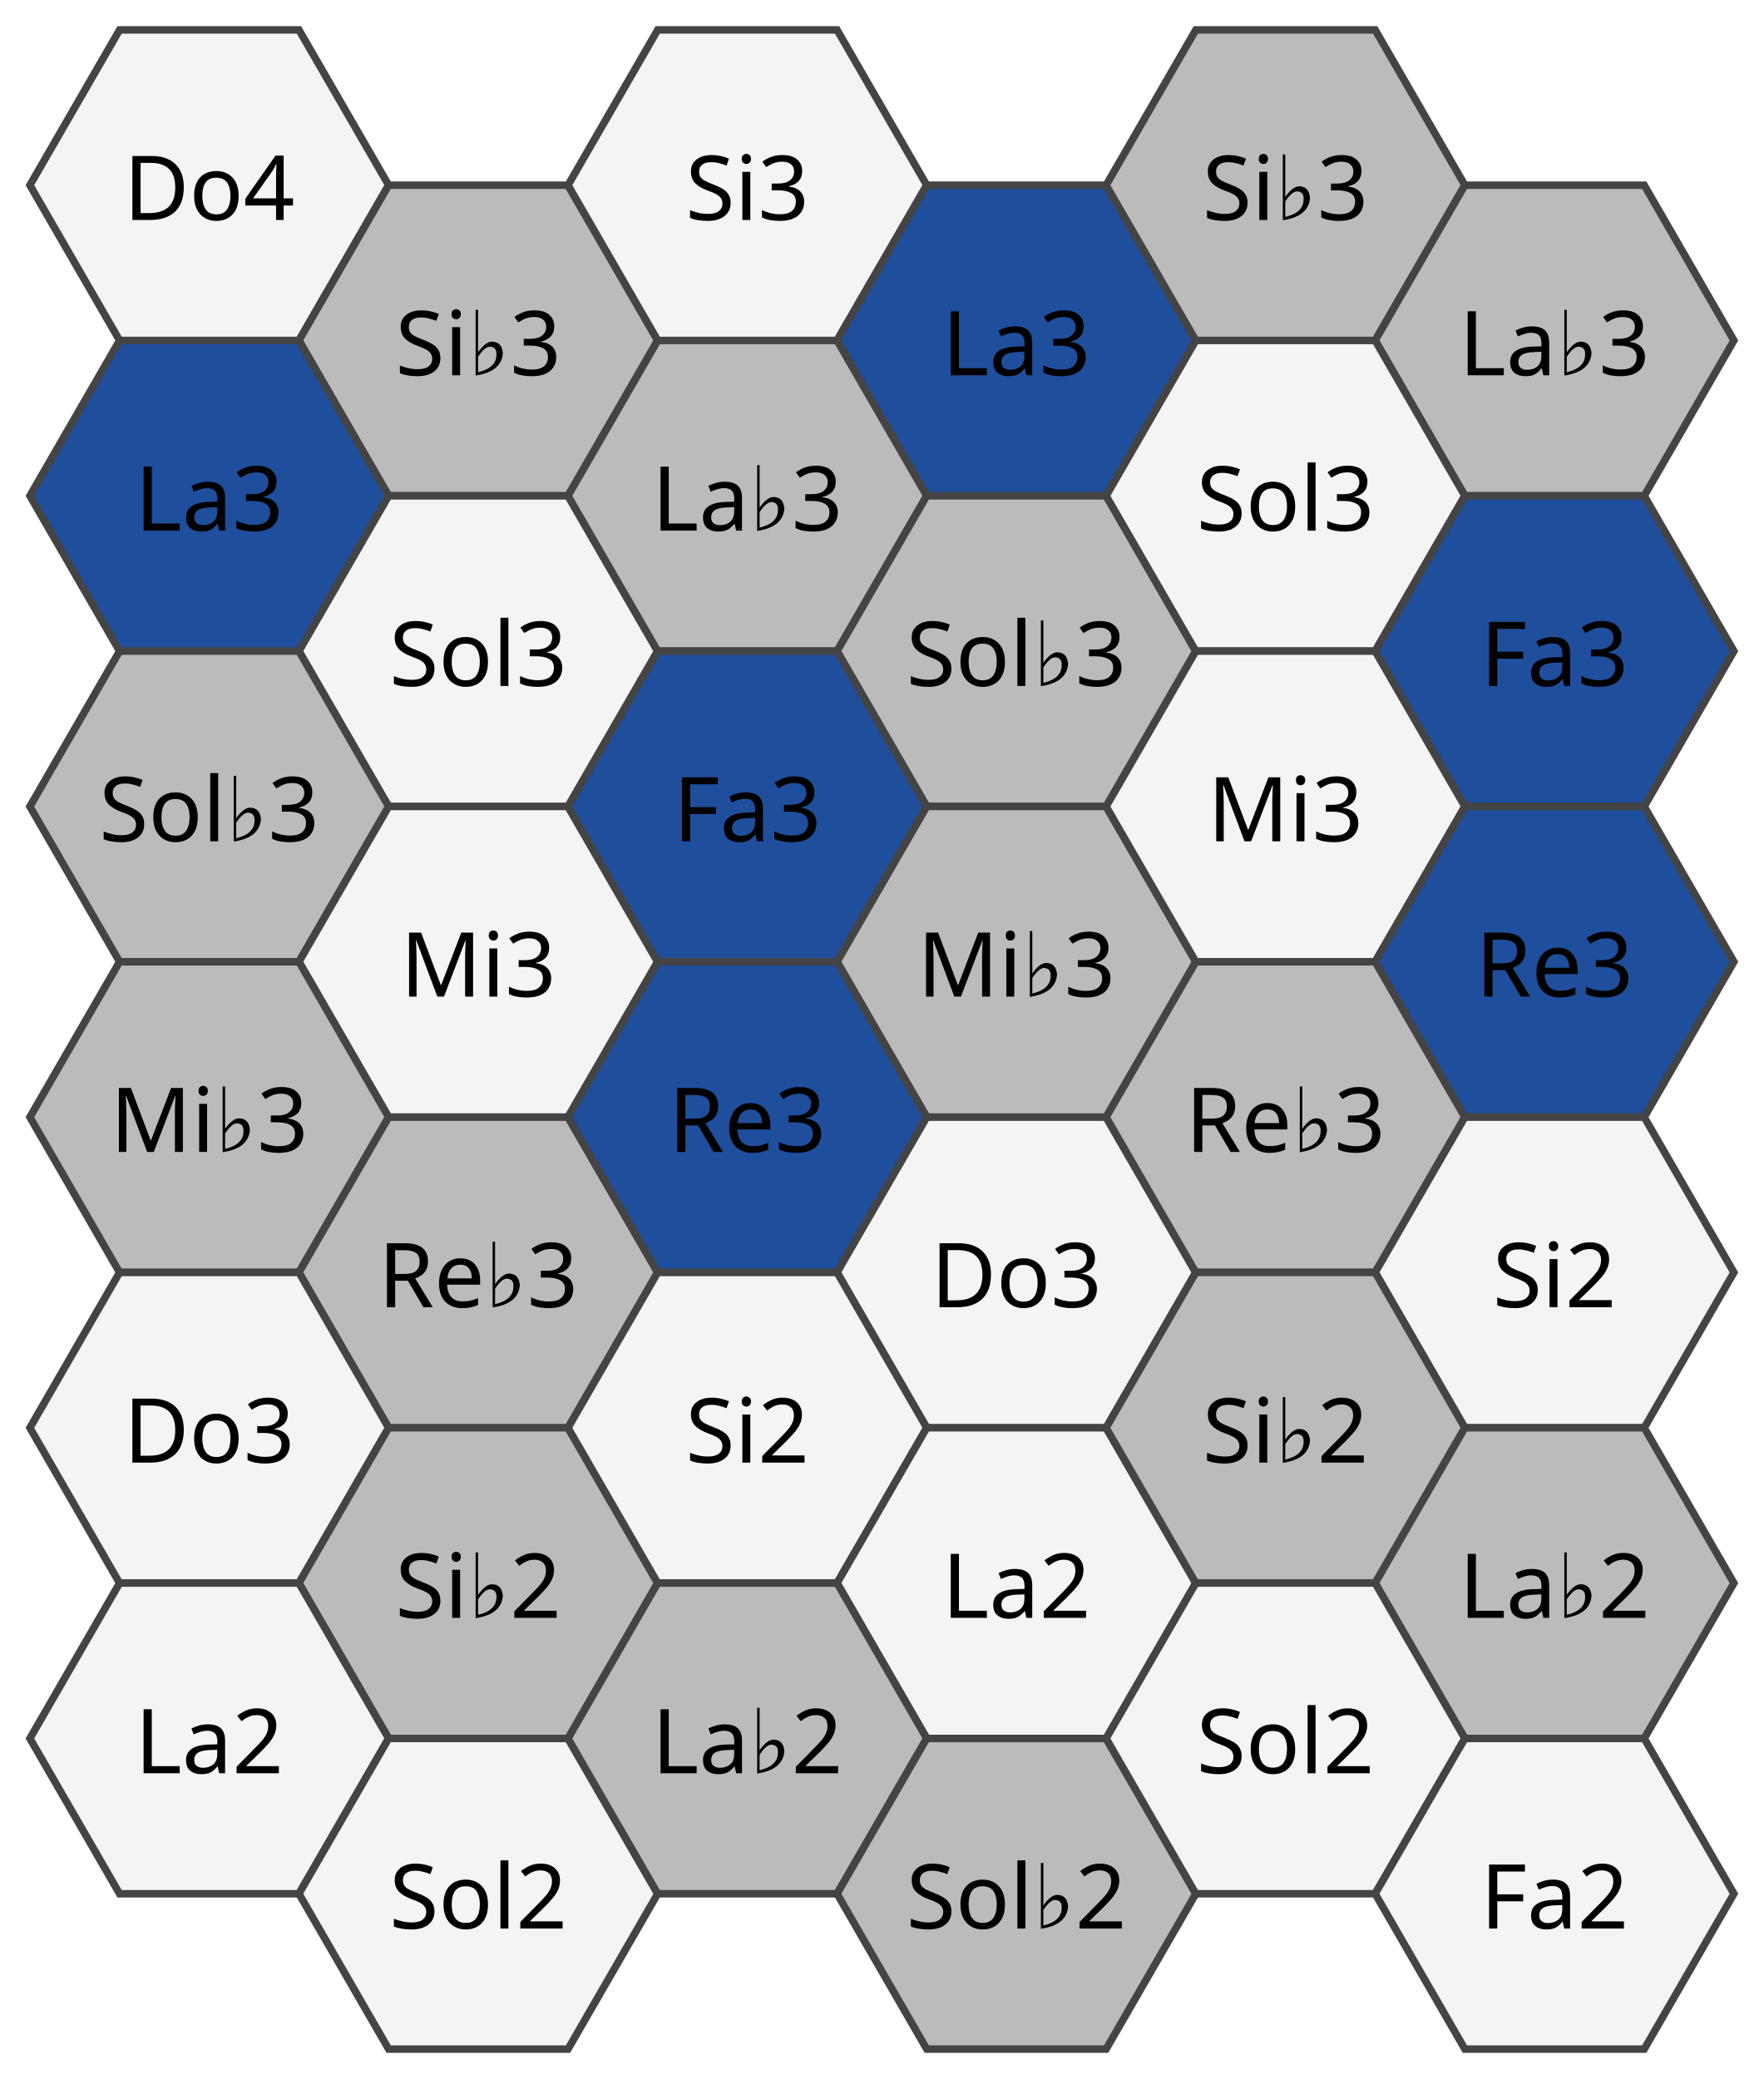
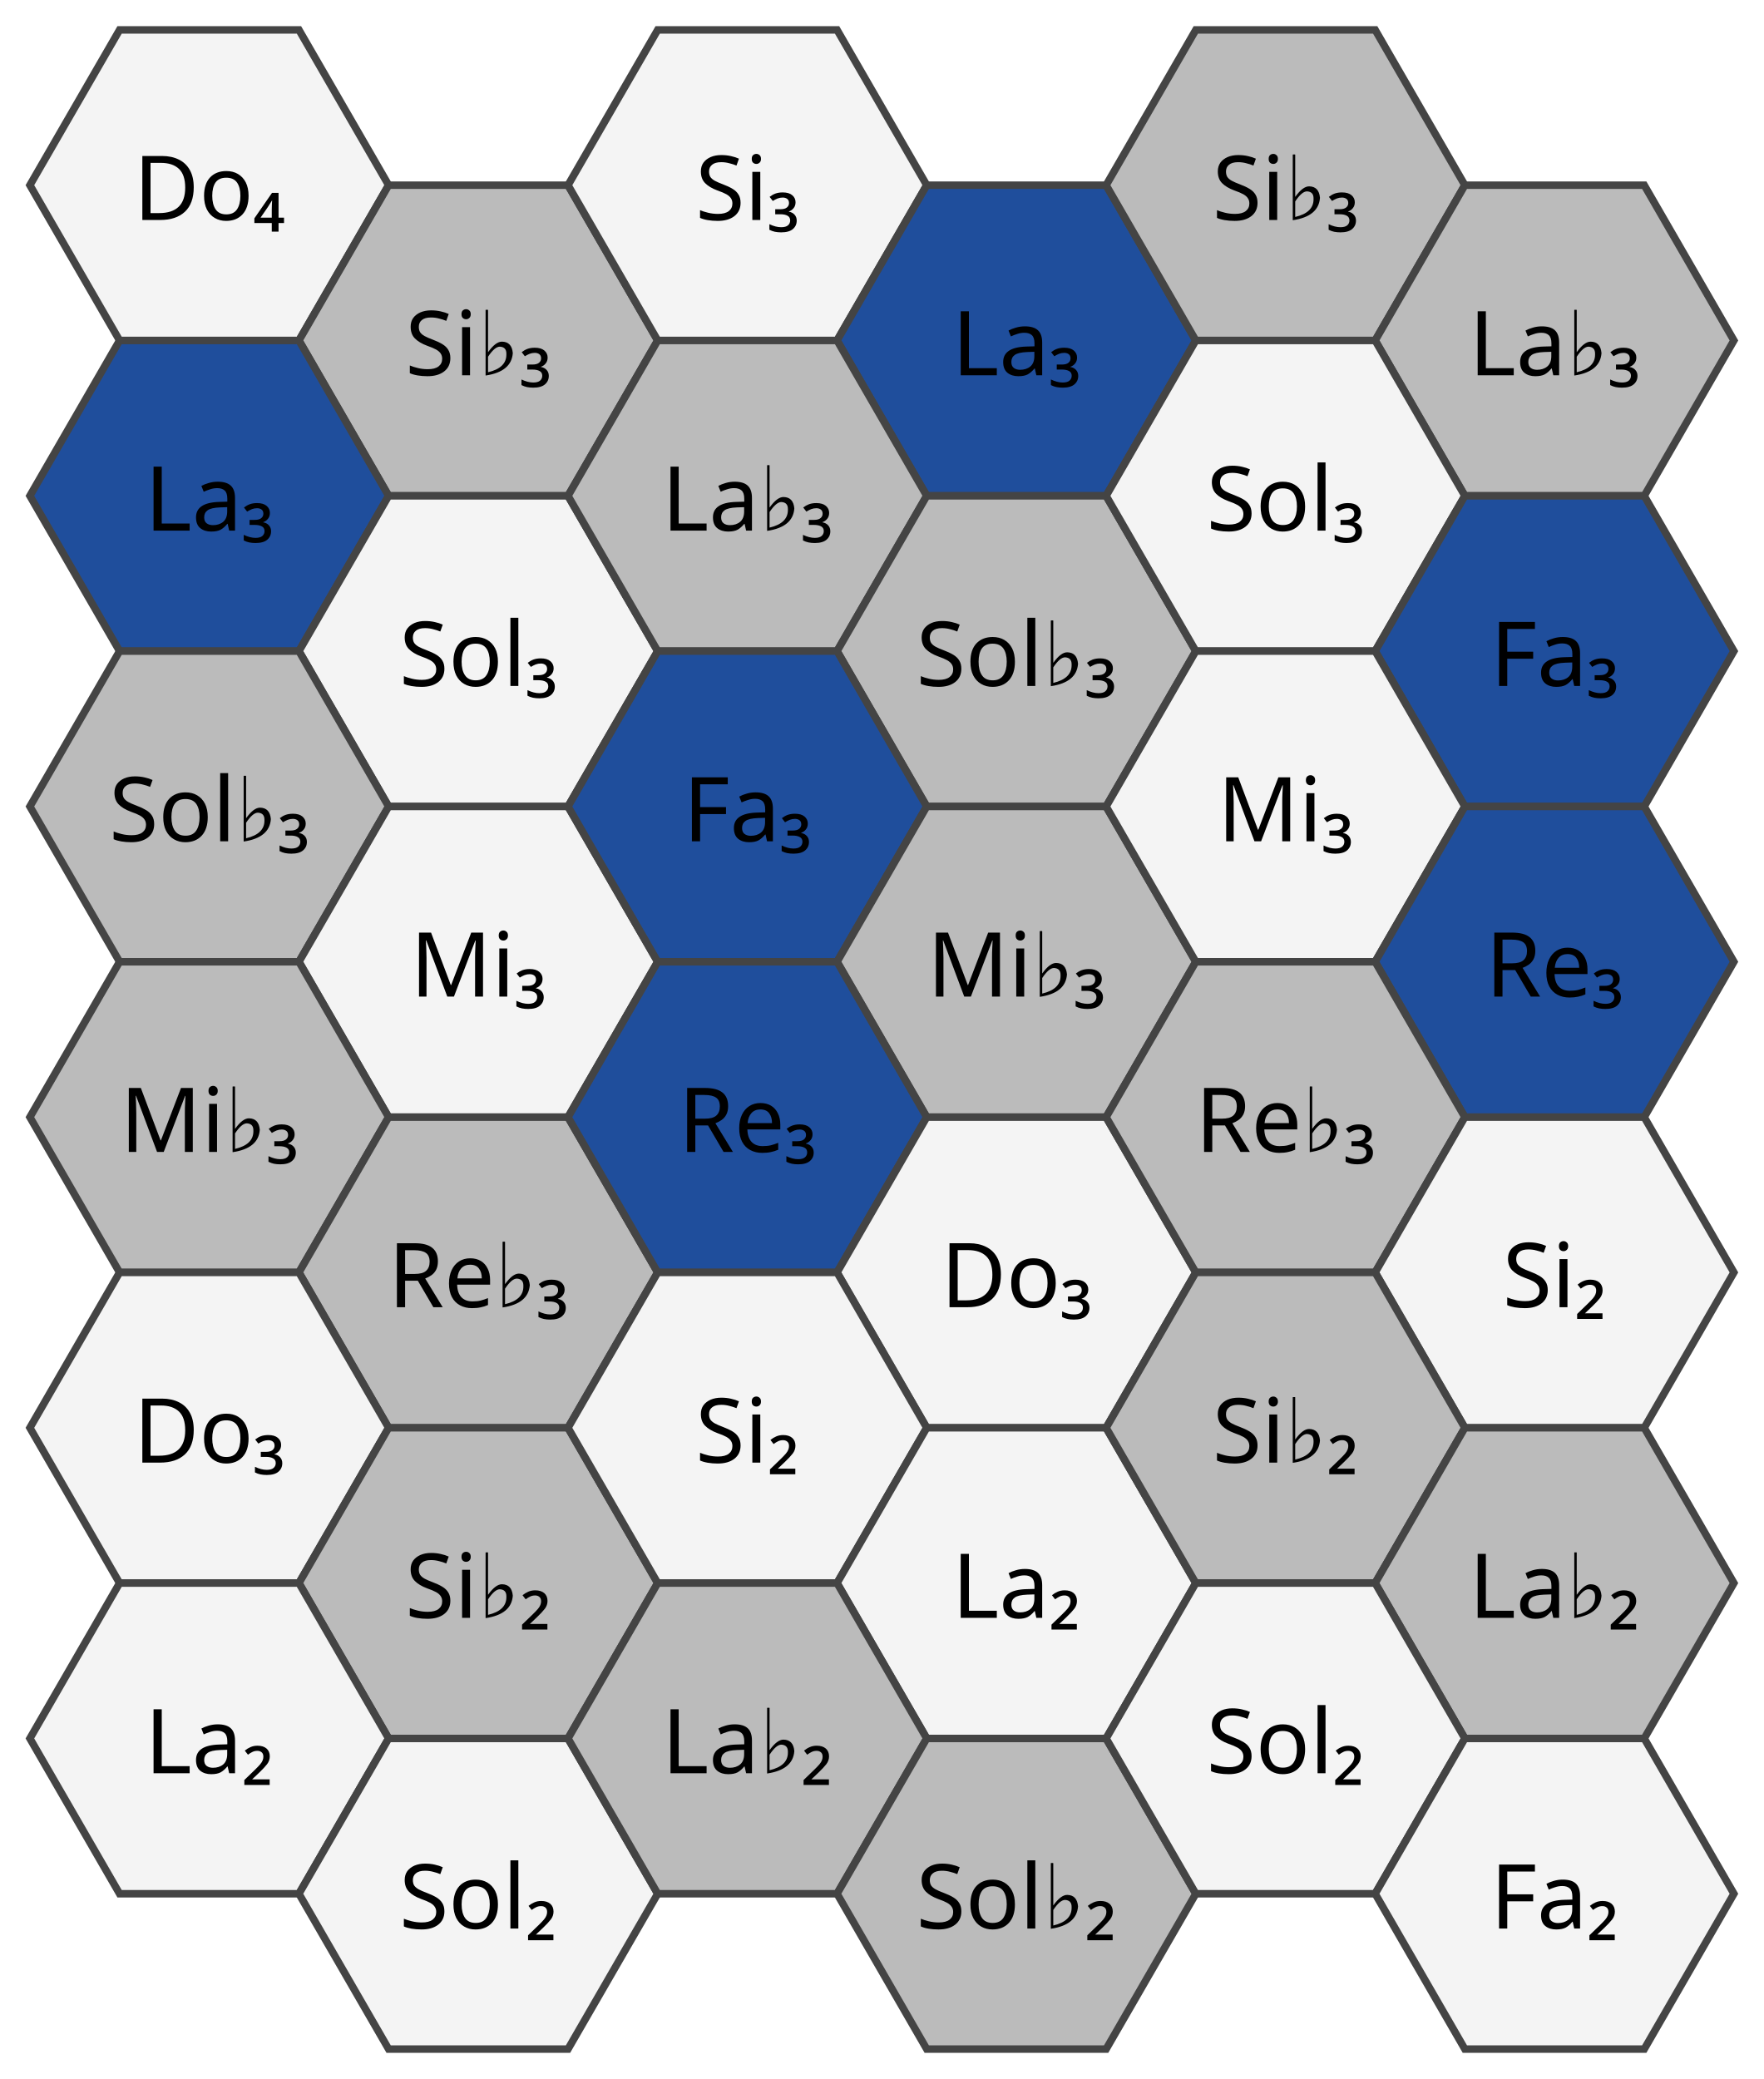
<svg xmlns="http://www.w3.org/2000/svg" viewBox="-28 -24.78 236 278.2" width="236" height="278.2">
  <style>.casilla { stroke: #444; stroke-width: 1; } text { font: 12px sans-serif; text-anchor: middle; dominant-baseline: central; }</style>
  <polygon class="casilla" points="24,0 12,20.78 -12,20.78 -24,0 -12,-20.78 12,-20.78" fill="#f4f4f4" />
-   <text x="0" y="0">Do4</text>
+   <text x="0" y="0">Do₄</text>
  <polygon class="casilla" points="60,20.78 48,41.57 24,41.57 12,20.78 24,0 48,0" fill="#bbbbbb" />
-   <text x="36" y="20.78">Si♭3</text>
+   <text x="36" y="20.78">Si♭₃</text>
  <polygon class="casilla" points="96,0 84,20.78 60,20.78 48,0 60,-20.78 84,-20.78" fill="#f4f4f4" />
-   <text x="72" y="0">Si3</text>
+   <text x="72" y="0">Si₃</text>
  <polygon class="casilla" points="132,20.78 120,41.57 96,41.57 84,20.78 96,0 120,0" fill="#1f4e9c" />
-   <text x="108" y="20.78">La3</text>
+   <text x="108" y="20.78">La₃</text>
  <polygon class="casilla" points="168,0 156,20.78 132,20.78 120,0 132,-20.78 156,-20.78" fill="#bbbbbb" />
-   <text x="144" y="0">Si♭3</text>
+   <text x="144" y="0">Si♭₃</text>
  <polygon class="casilla" points="204,20.78 192,41.57 168,41.57 156,20.78 168,0 192,0" fill="#bbbbbb" />
-   <text x="180" y="20.78">La♭3</text>
+   <text x="180" y="20.78">La♭₃</text>
  <polygon class="casilla" points="24,41.57 12,62.35 -12,62.35 -24,41.57 -12,20.78 12,20.78" fill="#1f4e9c" />
-   <text x="0" y="41.57">La3</text>
+   <text x="0" y="41.57">La₃</text>
  <polygon class="casilla" points="60,62.35 48,83.14 24,83.14 12,62.35 24,41.57 48,41.57" fill="#f4f4f4" />
-   <text x="36" y="62.35">Sol3</text>
+   <text x="36" y="62.35">Sol₃</text>
  <polygon class="casilla" points="96,41.57 84,62.35 60,62.35 48,41.57 60,20.78 84,20.78" fill="#bbbbbb" />
-   <text x="72" y="41.57">La♭3</text>
+   <text x="72" y="41.57">La♭₃</text>
  <polygon class="casilla" points="132,62.35 120,83.14 96,83.14 84,62.35 96,41.57 120,41.57" fill="#bbbbbb" />
-   <text x="108" y="62.35">Sol♭3</text>
+   <text x="108" y="62.35">Sol♭₃</text>
  <polygon class="casilla" points="168,41.57 156,62.35 132,62.35 120,41.57 132,20.78 156,20.78" fill="#f4f4f4" />
-   <text x="144" y="41.57">Sol3</text>
+   <text x="144" y="41.57">Sol₃</text>
  <polygon class="casilla" points="204,62.35 192,83.14 168,83.14 156,62.35 168,41.57 192,41.57" fill="#1f4e9c" />
-   <text x="180" y="62.35">Fa3</text>
+   <text x="180" y="62.35">Fa₃</text>
  <polygon class="casilla" points="24,83.14 12,103.92 -12,103.92 -24,83.14 -12,62.35 12,62.35" fill="#bbbbbb" />
-   <text x="0" y="83.14">Sol♭3</text>
+   <text x="0" y="83.14">Sol♭₃</text>
  <polygon class="casilla" points="60,103.92 48,124.71 24,124.71 12,103.92 24,83.14 48,83.14" fill="#f4f4f4" />
-   <text x="36" y="103.92">Mi3</text>
+   <text x="36" y="103.92">Mi₃</text>
  <polygon class="casilla" points="96,83.14 84,103.92 60,103.92 48,83.14 60,62.35 84,62.35" fill="#1f4e9c" />
-   <text x="72" y="83.14">Fa3</text>
+   <text x="72" y="83.14">Fa₃</text>
  <polygon class="casilla" points="132,103.92 120,124.71 96,124.71 84,103.92 96,83.14 120,83.14" fill="#bbbbbb" />
-   <text x="108" y="103.92">Mi♭3</text>
+   <text x="108" y="103.92">Mi♭₃</text>
  <polygon class="casilla" points="168,83.14 156,103.92 132,103.92 120,83.14 132,62.35 156,62.35" fill="#f4f4f4" />
-   <text x="144" y="83.14">Mi3</text>
+   <text x="144" y="83.14">Mi₃</text>
  <polygon class="casilla" points="204,103.92 192,124.71 168,124.71 156,103.92 168,83.14 192,83.14" fill="#1f4e9c" />
-   <text x="180" y="103.92">Re3</text>
+   <text x="180" y="103.92">Re₃</text>
  <polygon class="casilla" points="24,124.71 12,145.49 -12,145.49 -24,124.71 -12,103.92 12,103.92" fill="#bbbbbb" />
-   <text x="0" y="124.71">Mi♭3</text>
+   <text x="0" y="124.71">Mi♭₃</text>
  <polygon class="casilla" points="60,145.49 48,166.28 24,166.28 12,145.49 24,124.71 48,124.71" fill="#bbbbbb" />
-   <text x="36" y="145.49">Re♭3</text>
+   <text x="36" y="145.49">Re♭₃</text>
  <polygon class="casilla" points="96,124.71 84,145.49 60,145.49 48,124.71 60,103.92 84,103.92" fill="#1f4e9c" />
-   <text x="72" y="124.71">Re3</text>
+   <text x="72" y="124.71">Re₃</text>
  <polygon class="casilla" points="132,145.49 120,166.28 96,166.28 84,145.49 96,124.71 120,124.71" fill="#f4f4f4" />
-   <text x="108" y="145.49">Do3</text>
+   <text x="108" y="145.49">Do₃</text>
  <polygon class="casilla" points="168,124.71 156,145.49 132,145.49 120,124.71 132,103.92 156,103.92" fill="#bbbbbb" />
-   <text x="144" y="124.71">Re♭3</text>
+   <text x="144" y="124.71">Re♭₃</text>
  <polygon class="casilla" points="204,145.49 192,166.28 168,166.28 156,145.49 168,124.71 192,124.71" fill="#f4f4f4" />
-   <text x="180" y="145.49">Si2</text>
+   <text x="180" y="145.49">Si₂</text>
  <polygon class="casilla" points="24,166.28 12,187.06 -12,187.06 -24,166.28 -12,145.49 12,145.49" fill="#f4f4f4" />
-   <text x="0" y="166.28">Do3</text>
+   <text x="0" y="166.28">Do₃</text>
  <polygon class="casilla" points="60,187.06 48,207.85 24,207.85 12,187.06 24,166.28 48,166.28" fill="#bbbbbb" />
-   <text x="36" y="187.06">Si♭2</text>
+   <text x="36" y="187.06">Si♭₂</text>
  <polygon class="casilla" points="96,166.28 84,187.06 60,187.06 48,166.28 60,145.49 84,145.49" fill="#f4f4f4" />
-   <text x="72" y="166.28">Si2</text>
+   <text x="72" y="166.28">Si₂</text>
  <polygon class="casilla" points="132,187.06 120,207.85 96,207.85 84,187.06 96,166.28 120,166.28" fill="#f4f4f4" />
-   <text x="108" y="187.06">La2</text>
+   <text x="108" y="187.06">La₂</text>
  <polygon class="casilla" points="168,166.28 156,187.06 132,187.06 120,166.28 132,145.49 156,145.49" fill="#bbbbbb" />
-   <text x="144" y="166.28">Si♭2</text>
+   <text x="144" y="166.28">Si♭₂</text>
  <polygon class="casilla" points="204,187.06 192,207.85 168,207.85 156,187.06 168,166.28 192,166.28" fill="#bbbbbb" />
-   <text x="180" y="187.06">La♭2</text>
+   <text x="180" y="187.06">La♭₂</text>
  <polygon class="casilla" points="24,207.85 12,228.63 -12,228.63 -24,207.85 -12,187.06 12,187.06" fill="#f4f4f4" />
-   <text x="0" y="207.85">La2</text>
+   <text x="0" y="207.85">La₂</text>
  <polygon class="casilla" points="60,228.63 48,249.42 24,249.42 12,228.63 24,207.85 48,207.85" fill="#f4f4f4" />
-   <text x="36" y="228.63">Sol2</text>
+   <text x="36" y="228.63">Sol₂</text>
  <polygon class="casilla" points="96,207.85 84,228.63 60,228.63 48,207.85 60,187.06 84,187.06" fill="#bbbbbb" />
-   <text x="72" y="207.85">La♭2</text>
+   <text x="72" y="207.85">La♭₂</text>
  <polygon class="casilla" points="132,228.63 120,249.42 96,249.42 84,228.63 96,207.85 120,207.85" fill="#bbbbbb" />
-   <text x="108" y="228.63">Sol♭2</text>
+   <text x="108" y="228.63">Sol♭₂</text>
  <polygon class="casilla" points="168,207.85 156,228.63 132,228.63 120,207.85 132,187.06 156,187.06" fill="#f4f4f4" />
-   <text x="144" y="207.85">Sol2</text>
+   <text x="144" y="207.85">Sol₂</text>
  <polygon class="casilla" points="204,228.63 192,249.42 168,249.42 156,228.63 168,207.85 192,207.85" fill="#f4f4f4" />
-   <text x="180" y="228.63">Fa2</text>
+   <text x="180" y="228.63">Fa₂</text>
</svg>
